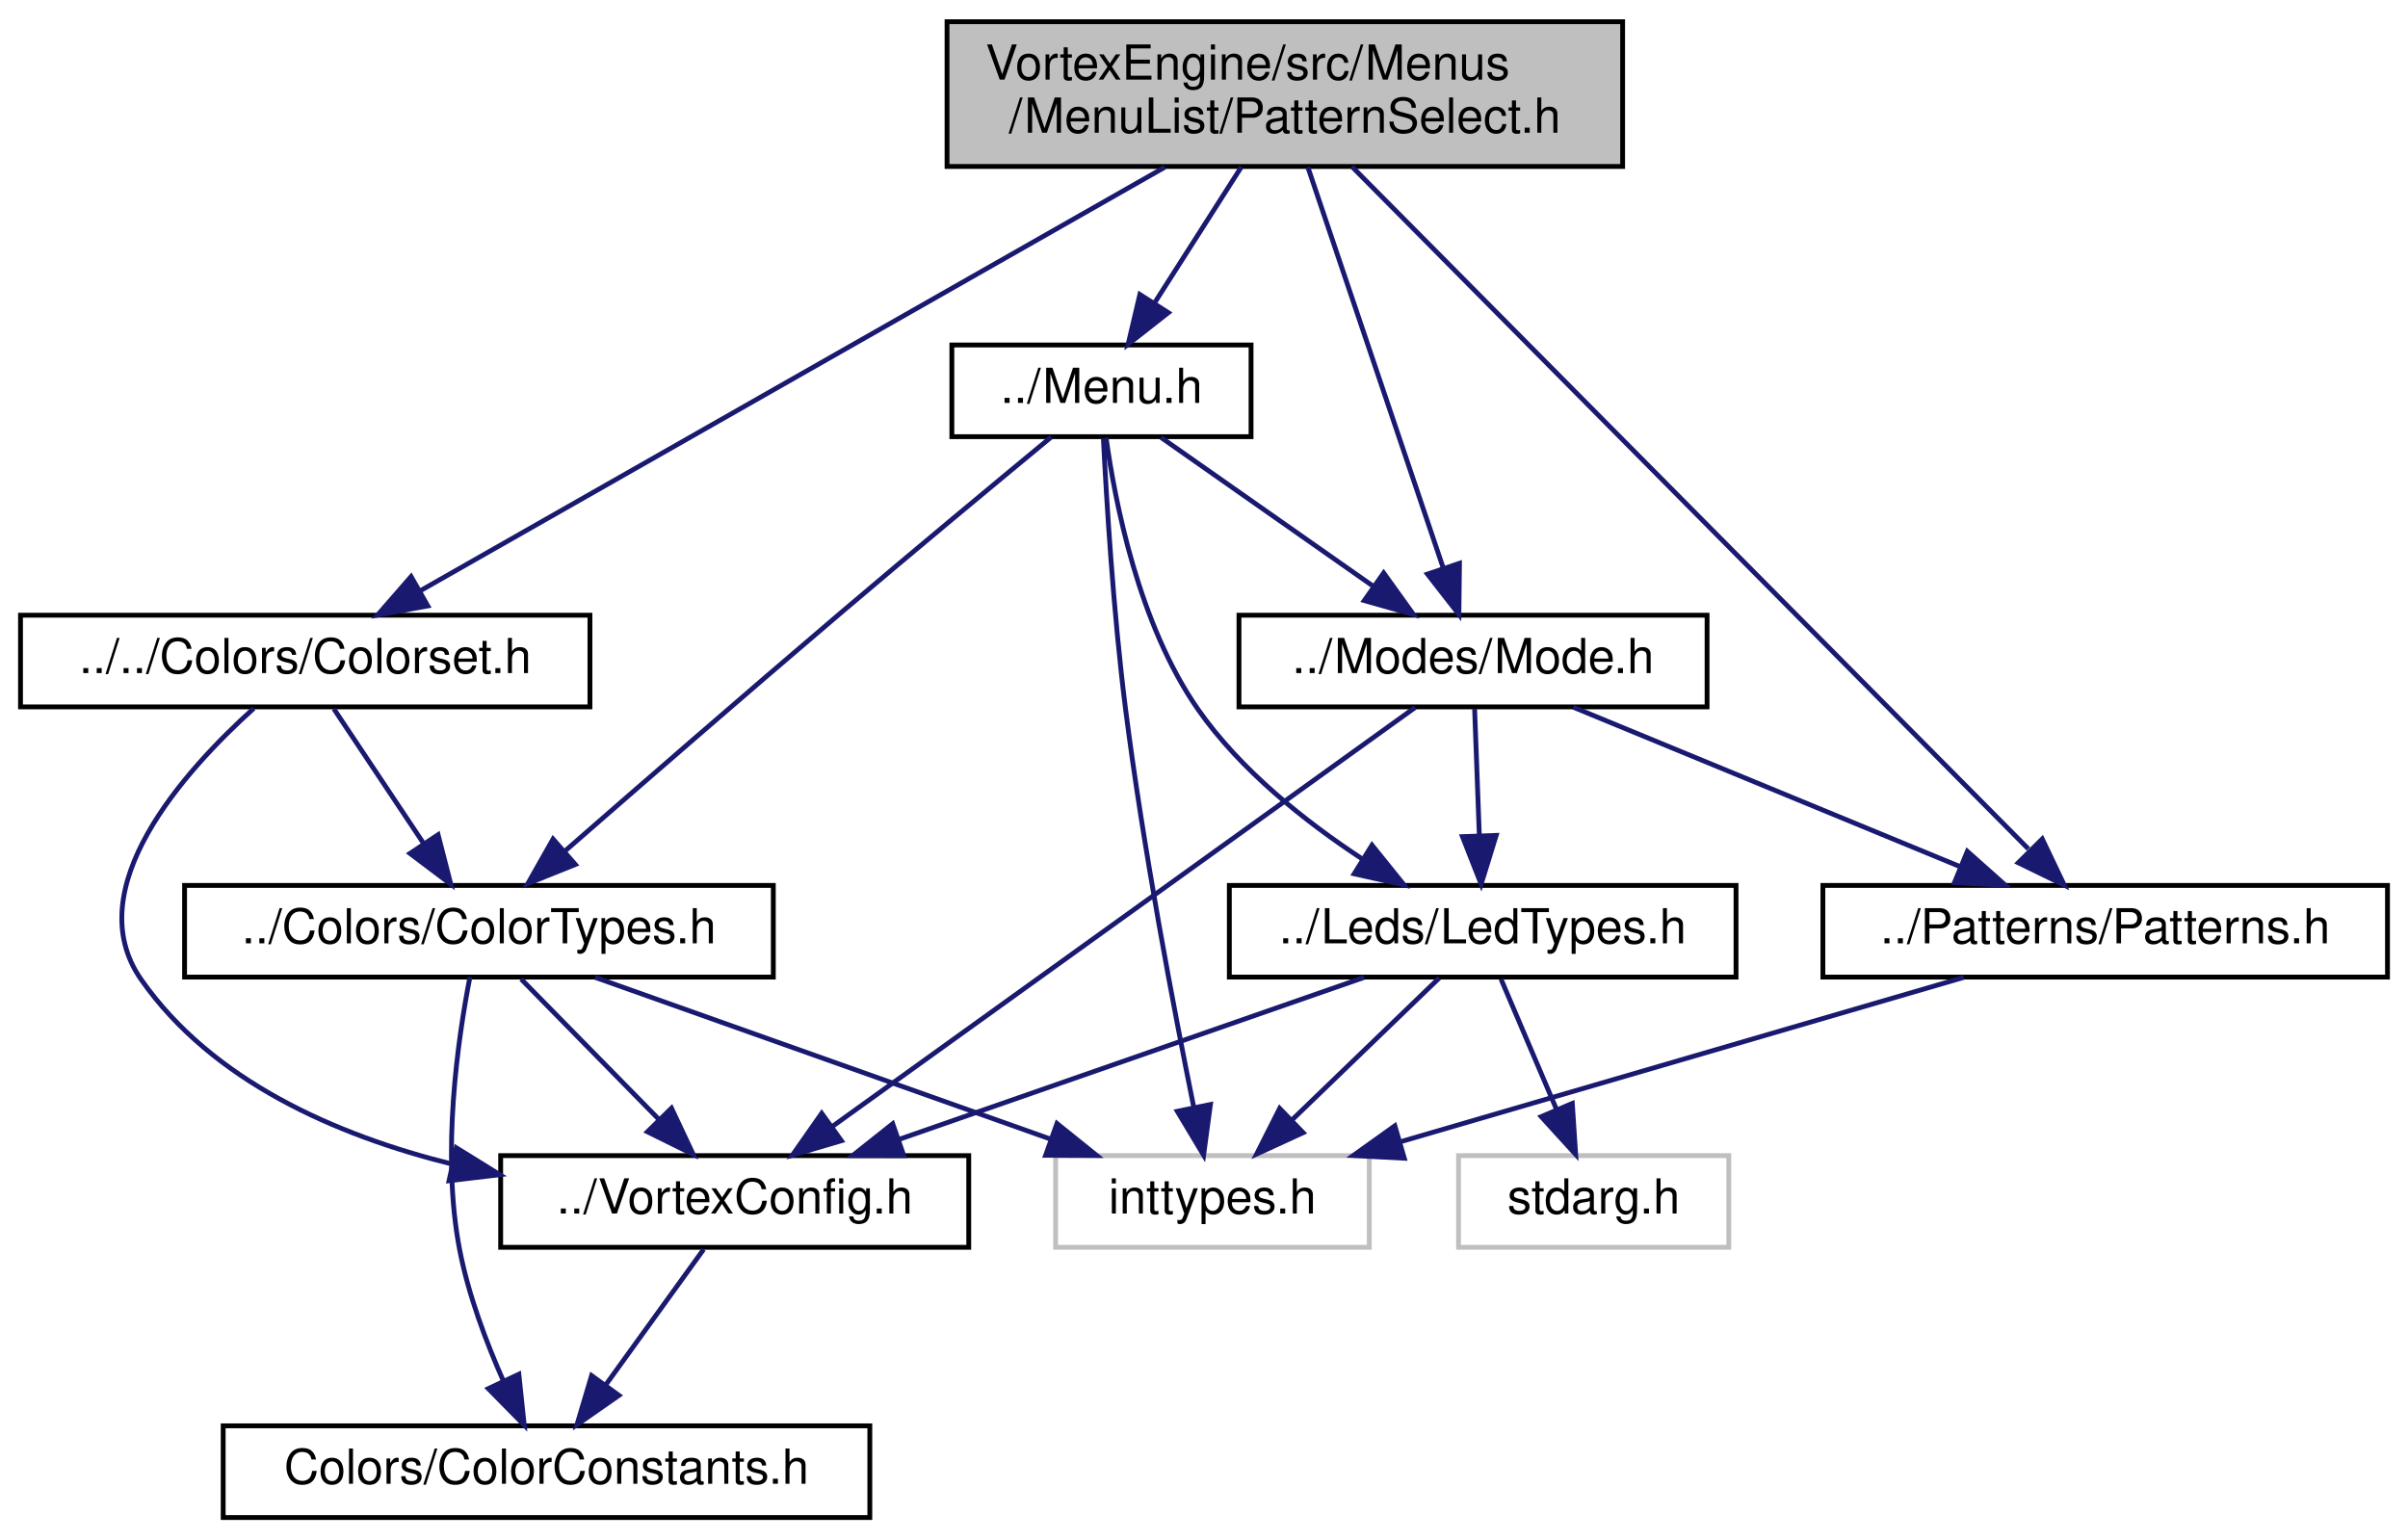
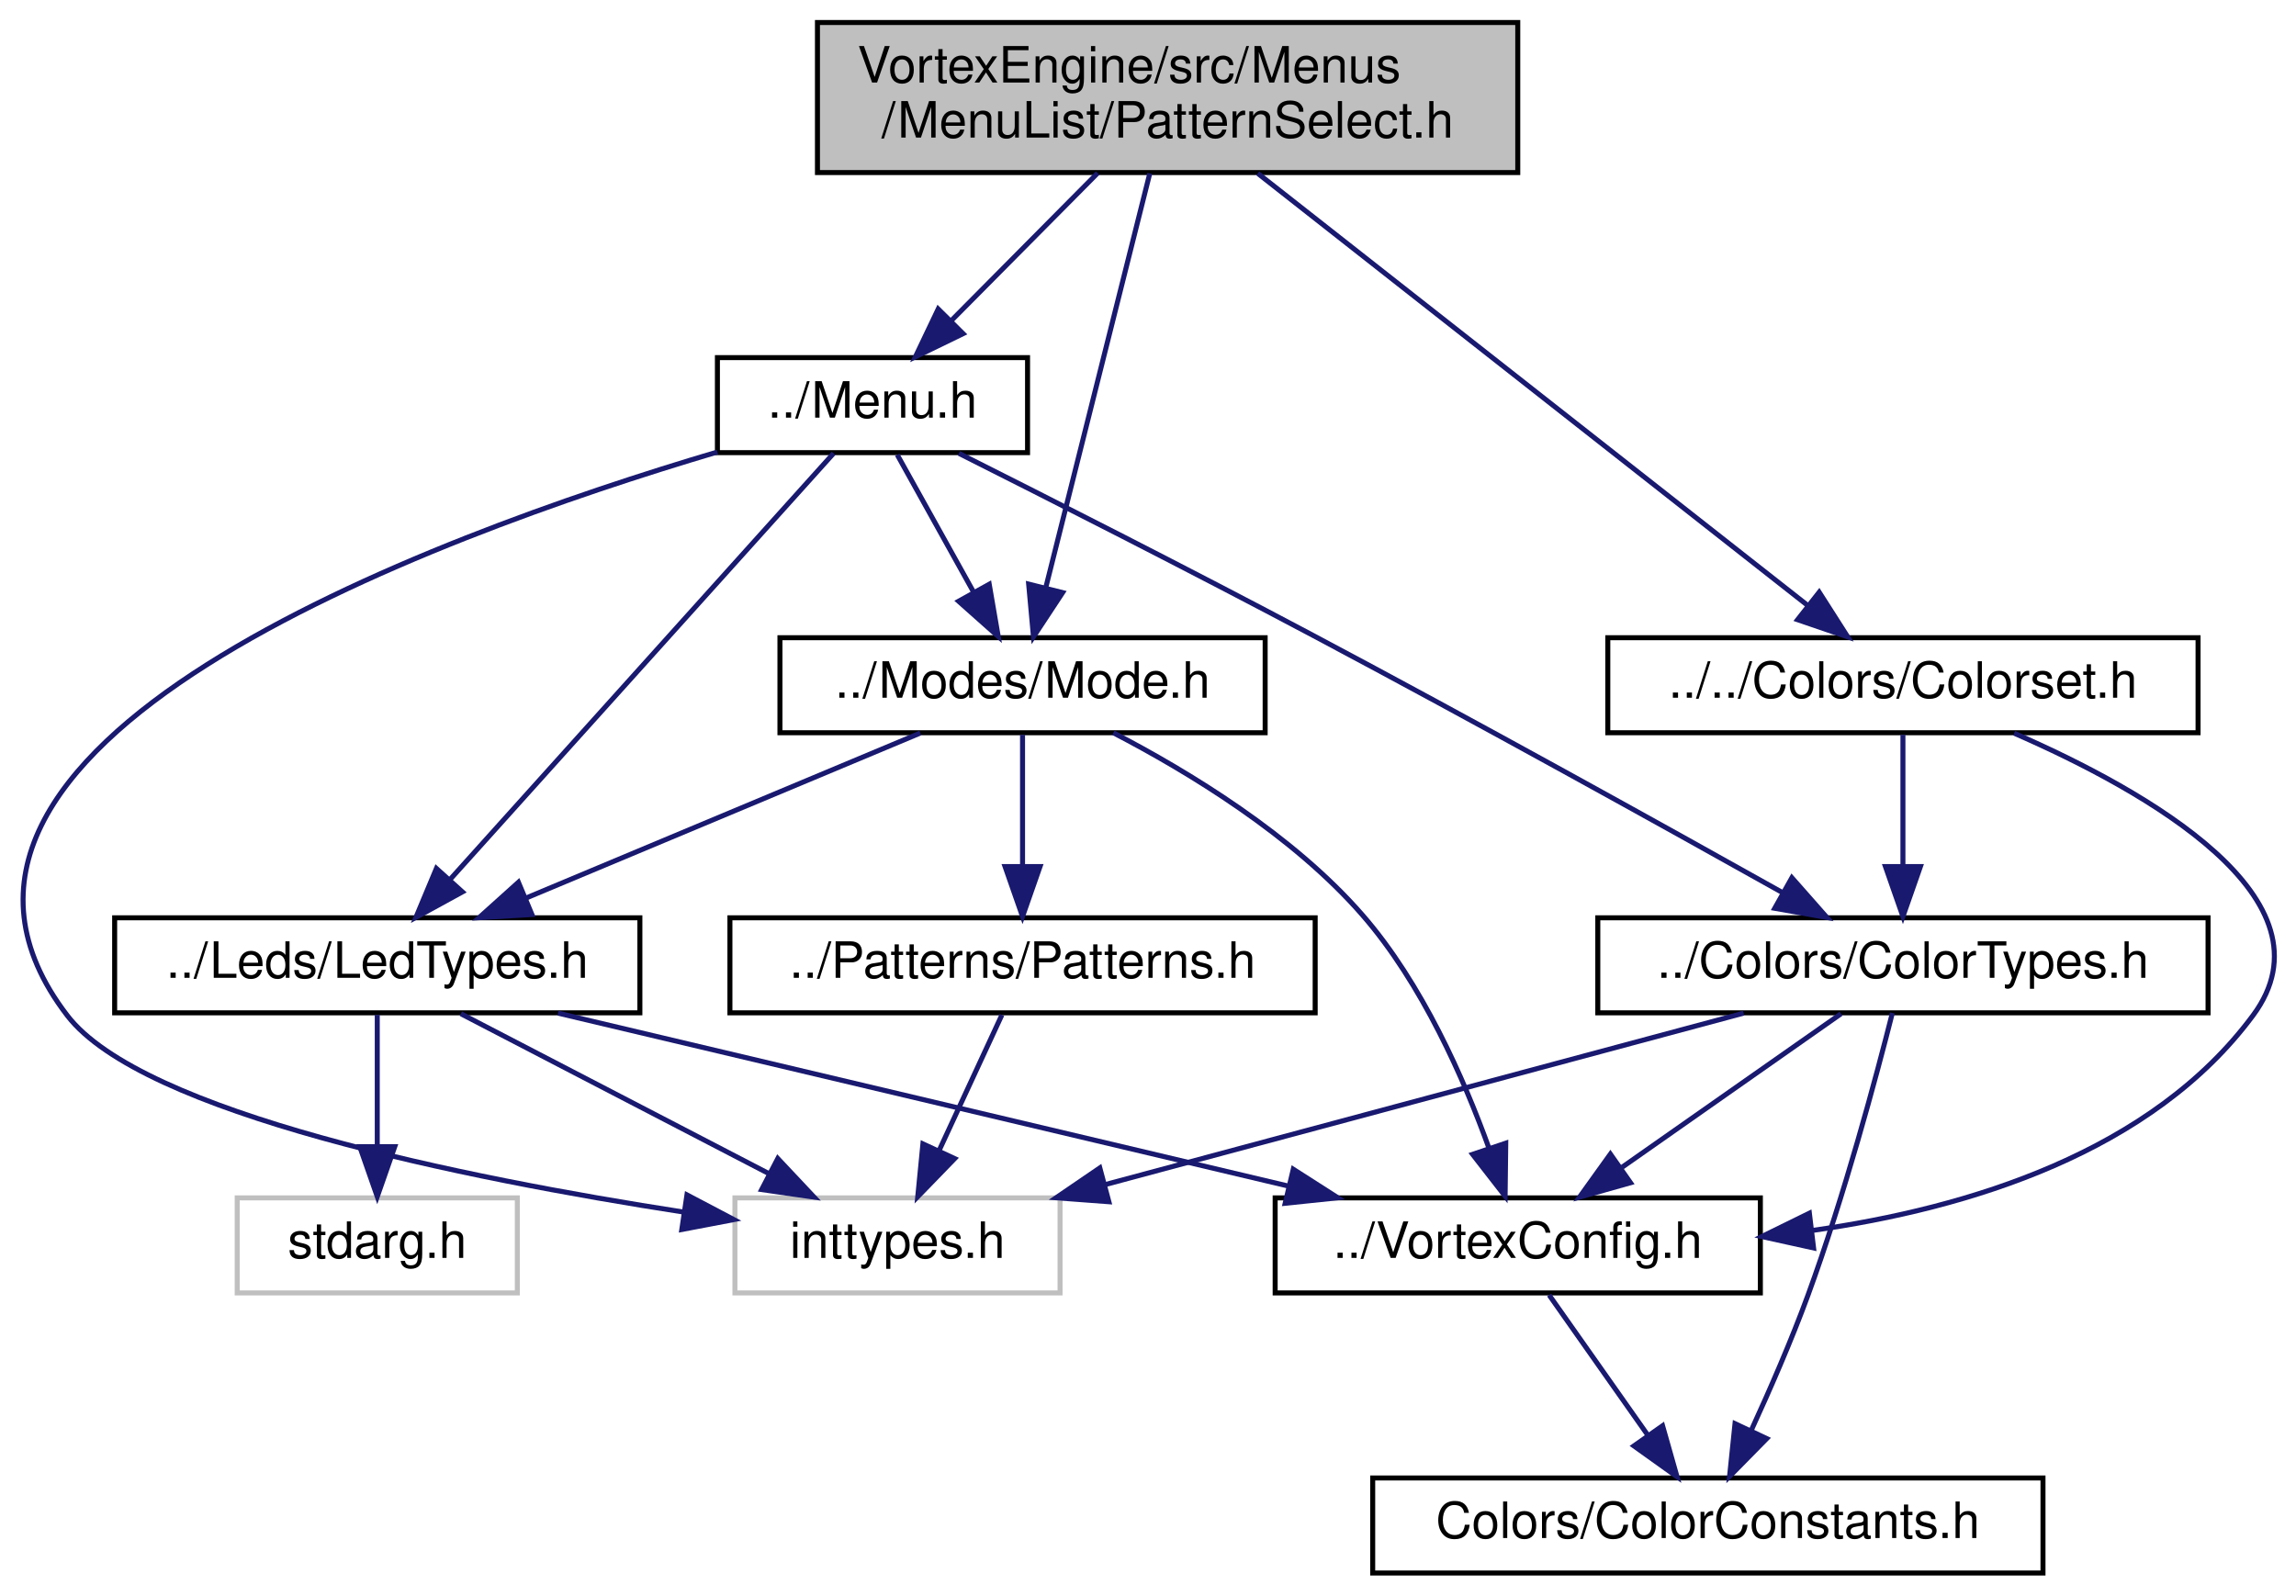
- <svg xmlns="http://www.w3.org/2000/svg" xmlns:xlink="http://www.w3.org/1999/xlink" width="499pt" height="319pt" viewBox="0.00 0.00 498.50 319.00">
+ <svg xmlns="http://www.w3.org/2000/svg" xmlns:xlink="http://www.w3.org/1999/xlink" width="459pt" height="319pt" viewBox="0.00 0.00 458.82 319.00">
  <g id="graph0" class="graph" transform="scale(1 1) rotate(0) translate(4 315)">
    <g id="node1" class="node">
      <g id="a_node1">
        <a xlink:title=" ">
-           <polygon fill="#bfbfbf" stroke="black" points="192,-280.5 192,-310.5 332,-310.5 332,-280.5 192,-280.5" />
-           <text text-anchor="start" x="200" y="-298.5" font-family="Helvetica,sans-Serif" font-size="10.00">VortexEngine/src/Menus</text>
-           <text text-anchor="middle" x="262" y="-287.5" font-family="Helvetica,sans-Serif" font-size="10.00">/MenuList/PatternSelect.h</text>
+           <polygon fill="#bfbfbf" stroke="black" points="159.33,-280.5 159.33,-310.5 299.33,-310.5 299.33,-280.5 159.33,-280.5" />
+           <text text-anchor="start" x="167.33" y="-298.5" font-family="Helvetica,sans-Serif" font-size="10.00">VortexEngine/src/Menus</text>
+           <text text-anchor="middle" x="229.33" y="-287.5" font-family="Helvetica,sans-Serif" font-size="10.00">/MenuList/PatternSelect.h</text>
        </a>
      </g>
    </g>
    <g id="node2" class="node">
      <g id="a_node2">
        <a xlink:href="Menu_8h.html" target="_top" xlink:title=" ">
-           <polygon fill="none" stroke="black" points="193,-224.5 193,-243.5 255,-243.5 255,-224.5 193,-224.5" />
-           <text text-anchor="middle" x="224" y="-231.5" font-family="Helvetica,sans-Serif" font-size="10.00">../Menu.h</text>
+           <polygon fill="none" stroke="black" points="139.33,-224.5 139.33,-243.5 201.33,-243.5 201.33,-224.5 139.33,-224.5" />
+           <text text-anchor="middle" x="170.33" y="-231.5" font-family="Helvetica,sans-Serif" font-size="10.00">../Menu.h</text>
        </a>
      </g>
    </g>
    <g id="edge1" class="edge">
-       <path fill="none" stroke="midnightblue" d="M252.99,-280.4C247.59,-271.93 240.67,-261.1 234.95,-252.14" />
-       <polygon fill="midnightblue" stroke="midnightblue" points="237.86,-250.2 229.53,-243.66 231.96,-253.97 237.86,-250.2" />
+       <path fill="none" stroke="midnightblue" d="M215.35,-280.4C206.6,-271.58 195.3,-260.18 186.21,-251.02" />
+       <polygon fill="midnightblue" stroke="midnightblue" points="188.44,-248.29 178.91,-243.66 183.47,-253.22 188.44,-248.29" />
    </g>
    <g id="node9" class="node">
      <g id="a_node9">
        <a xlink:href="Mode_8h.html" target="_top" xlink:title=" ">
-           <polygon fill="none" stroke="black" points="252.5,-168.5 252.5,-187.5 349.5,-187.5 349.5,-168.5 252.5,-168.5" />
-           <text text-anchor="middle" x="301" y="-175.5" font-family="Helvetica,sans-Serif" font-size="10.00">../Modes/Mode.h</text>
+           <polygon fill="none" stroke="black" points="151.83,-168.5 151.83,-187.5 248.83,-187.5 248.83,-168.5 151.83,-168.5" />
+           <text text-anchor="middle" x="200.33" y="-175.5" font-family="Helvetica,sans-Serif" font-size="10.00">../Modes/Mode.h</text>
        </a>
      </g>
    </g>
-     <g id="edge21" class="edge">
-       <path fill="none" stroke="midnightblue" d="M266.78,-280.34C273.84,-259.43 287.05,-220.31 294.83,-197.27" />
-       <polygon fill="midnightblue" stroke="midnightblue" points="298.19,-198.26 298.07,-187.67 291.56,-196.02 298.19,-198.26" />
+     <g id="edge20" class="edge">
+       <path fill="none" stroke="midnightblue" d="M225.77,-280.34C220.55,-259.53 210.79,-220.66 204.99,-197.58" />
+       <polygon fill="midnightblue" stroke="midnightblue" points="208.34,-196.52 202.51,-187.67 201.55,-198.22 208.34,-196.52" />
+     </g>
+     <g id="node11" class="node">
+       <g id="a_node11">
+         <a xlink:href="Colorset_8h.html" target="_top" xlink:title=" ">
+           <polygon fill="none" stroke="black" points="317.33,-168.5 317.33,-187.5 435.33,-187.5 435.33,-168.5 317.33,-168.5" />
+           <text text-anchor="middle" x="376.33" y="-175.5" font-family="Helvetica,sans-Serif" font-size="10.00">../../Colors/Colorset.h</text>
+         </a>
+       </g>
+     </g>
+     <g id="edge17" class="edge">
+       <path fill="none" stroke="midnightblue" d="M247.35,-280.34C275.28,-258.39 328.77,-216.37 357.3,-193.95" />
+       <polygon fill="midnightblue" stroke="midnightblue" points="359.59,-196.6 365.29,-187.67 355.27,-191.1 359.59,-196.6" />
+     </g>
+     <g id="node3" class="node">
+       <g id="a_node3">
+         <a xlink:title=" ">
+           <polygon fill="none" stroke="#bfbfbf" points="142.83,-56.5 142.83,-75.5 207.83,-75.5 207.83,-56.5 142.83,-56.5" />
+           <text text-anchor="middle" x="175.33" y="-63.5" font-family="Helvetica,sans-Serif" font-size="10.00">inttypes.h</text>
+         </a>
+       </g>
+     </g>
+     <g id="edge2" class="edge">
+       <path fill="none" stroke="midnightblue" d="M139.32,-224.63C81.82,-207.58 -31.89,-165.88 9.33,-112 24.27,-92.47 88.67,-79.45 132.73,-72.64" />
+       <polygon fill="midnightblue" stroke="midnightblue" points="133.24,-76.1 142.62,-71.16 132.21,-69.18 133.24,-76.1" />
+     </g>
+     <g id="node4" class="node">
+       <g id="a_node4">
+         <a xlink:href="ColorTypes_8h.html" target="_top" xlink:title=" ">
+           <polygon fill="none" stroke="black" points="315.33,-112.5 315.33,-131.5 437.33,-131.5 437.33,-112.5 315.33,-112.5" />
+           <text text-anchor="middle" x="376.33" y="-119.5" font-family="Helvetica,sans-Serif" font-size="10.00">../Colors/ColorTypes.h</text>
+         </a>
+       </g>
+     </g>
+     <g id="edge3" class="edge">
+       <path fill="none" stroke="midnightblue" d="M187.61,-224.36C205.41,-215.41 233.93,-200.96 258.33,-188 291.01,-170.65 328.36,-149.92 352.13,-136.61" />
+       <polygon fill="midnightblue" stroke="midnightblue" points="354.13,-139.51 361.14,-131.56 350.7,-133.4 354.13,-139.51" />
+     </g>
+     <g id="node7" class="node">
+       <g id="a_node7">
+         <a xlink:href="LedTypes_8h.html" target="_top" xlink:title=" ">
+           <polygon fill="none" stroke="black" points="18.83,-112.5 18.83,-131.5 123.83,-131.5 123.83,-112.5 18.83,-112.5" />
+           <text text-anchor="middle" x="71.33" y="-119.5" font-family="Helvetica,sans-Serif" font-size="10.00">../Leds/LedTypes.h</text>
+         </a>
+       </g>
+     </g>
+     <g id="edge8" class="edge">
+       <path fill="none" stroke="midnightblue" d="M162.56,-224.37C146.01,-205.97 107.03,-162.67 85.78,-139.05" />
+       <polygon fill="midnightblue" stroke="midnightblue" points="88.35,-136.68 79.06,-131.59 83.15,-141.37 88.35,-136.68" />
+     </g>
+     <g id="edge12" class="edge">
+       <path fill="none" stroke="midnightblue" d="M175.28,-224.08C179.43,-216.61 185.48,-205.72 190.6,-196.52" />
+       <polygon fill="midnightblue" stroke="midnightblue" points="193.67,-198.19 195.47,-187.75 187.55,-194.79 193.67,-198.19" />
+     </g>
+     <g id="edge4" class="edge">
+       <path fill="none" stroke="midnightblue" d="M344.48,-112.44C309.93,-103.16 254.65,-88.31 216.75,-78.13" />
+       <polygon fill="midnightblue" stroke="midnightblue" points="217.59,-74.73 207.03,-75.52 215.78,-81.49 217.59,-74.73" />
+     </g>
+     <g id="node5" class="node">
+       <g id="a_node5">
+         <a xlink:href="VortexConfig_8h.html" target="_top" xlink:title=" ">
+           <polygon fill="none" stroke="black" points="250.83,-56.5 250.83,-75.5 347.83,-75.5 347.83,-56.5 250.83,-56.5" />
+           <text text-anchor="middle" x="299.33" y="-63.5" font-family="Helvetica,sans-Serif" font-size="10.00">../VortexConfig.h</text>
+         </a>
+       </g>
+     </g>
+     <g id="edge5" class="edge">
+       <path fill="none" stroke="midnightblue" d="M363.96,-112.32C352.17,-104.06 334.2,-91.45 320.19,-81.63" />
+       <polygon fill="midnightblue" stroke="midnightblue" points="321.87,-78.53 311.67,-75.65 317.85,-84.26 321.87,-78.53" />
+     </g>
+     <g id="node6" class="node">
+       <g id="a_node6">
+         <a xlink:href="ColorConstants_8h.html" target="_top" xlink:title=" ">
+           <polygon fill="none" stroke="black" points="270.33,-0.5 270.33,-19.5 404.33,-19.5 404.33,-0.5 270.33,-0.5" />
+           <text text-anchor="middle" x="337.33" y="-7.5" font-family="Helvetica,sans-Serif" font-size="10.00">Colors/ColorConstants.h</text>
+         </a>
+       </g>
+     </g>
+     <g id="edge7" class="edge">
+       <path fill="none" stroke="midnightblue" d="M374.22,-112.47C371.05,-99.93 364.61,-75.87 357.33,-56 354.02,-46.97 349.76,-37.19 346.02,-29.05" />
+       <polygon fill="midnightblue" stroke="midnightblue" points="349.1,-27.38 341.67,-19.82 342.76,-30.36 349.1,-27.38" />
+     </g>
+     <g id="edge6" class="edge">
+       <path fill="none" stroke="midnightblue" d="M305.6,-56.08C310.97,-48.46 318.85,-37.26 325.41,-27.94" />
+       <polygon fill="midnightblue" stroke="midnightblue" points="328.28,-29.94 331.17,-19.75 322.55,-25.91 328.28,-29.94" />
+     </g>
+     <g id="edge9" class="edge">
+       <path fill="none" stroke="midnightblue" d="M88.04,-112.32C104.64,-103.7 130.33,-90.36 149.55,-80.39" />
+       <polygon fill="midnightblue" stroke="midnightblue" points="151.4,-83.37 158.66,-75.65 148.17,-77.16 151.4,-83.37" />
+     </g>
+     <g id="edge11" class="edge">
+       <path fill="none" stroke="midnightblue" d="M107.46,-112.44C146.98,-103.08 210.43,-88.06 253.44,-77.87" />
+       <polygon fill="midnightblue" stroke="midnightblue" points="254.45,-81.23 263.37,-75.52 252.83,-74.42 254.45,-81.23" />
+     </g>
+     <g id="node8" class="node">
+       <g id="a_node8">
+         <a xlink:title=" ">
+           <polygon fill="none" stroke="#bfbfbf" points="43.33,-56.5 43.33,-75.5 99.33,-75.5 99.33,-56.5 43.33,-56.5" />
+           <text text-anchor="middle" x="71.33" y="-63.5" font-family="Helvetica,sans-Serif" font-size="10.00">stdarg.h</text>
+         </a>
+       </g>
+     </g>
+     <g id="edge10" class="edge">
+       <path fill="none" stroke="midnightblue" d="M71.33,-112.08C71.33,-105.01 71.33,-94.86 71.33,-85.99" />
+       <polygon fill="midnightblue" stroke="midnightblue" points="74.83,-85.75 71.33,-75.75 67.83,-85.75 74.83,-85.75" />
+     </g>
+     <g id="edge16" class="edge">
+       <path fill="none" stroke="midnightblue" d="M218.48,-168.49C233.45,-160.72 254.4,-148.03 268.33,-132 280.23,-118.32 288.59,-99.27 293.61,-85.34" />
+       <polygon fill="midnightblue" stroke="midnightblue" points="296.93,-86.44 296.8,-75.85 290.3,-84.21 296.93,-86.44" />
+     </g>
+     <g id="edge13" class="edge">
+       <path fill="none" stroke="midnightblue" d="M179.89,-168.44C158.66,-159.56 125.23,-145.56 101.07,-135.45" />
+       <polygon fill="midnightblue" stroke="midnightblue" points="102.25,-132.15 91.67,-131.52 99.55,-138.61 102.25,-132.15" />
    </g>
    <g id="node10" class="node">
      <g id="a_node10">
        <a xlink:href="Patterns_8h.html" target="_top" xlink:title=" ">
-           <polygon fill="none" stroke="black" points="373.5,-112.5 373.5,-131.5 490.5,-131.5 490.5,-112.5 373.5,-112.5" />
-           <text text-anchor="middle" x="432" y="-119.5" font-family="Helvetica,sans-Serif" font-size="10.00">../Patterns/Patterns.h</text>
+           <polygon fill="none" stroke="black" points="141.83,-112.5 141.83,-131.5 258.83,-131.5 258.83,-112.5 141.83,-112.5" />
+           <text text-anchor="middle" x="200.33" y="-119.5" font-family="Helvetica,sans-Serif" font-size="10.00">../Patterns/Patterns.h</text>
        </a>
      </g>
    </g>
-     <g id="edge20" class="edge">
-       <path fill="none" stroke="midnightblue" d="M275.91,-280.47C307.2,-248.9 382.96,-172.47 416.07,-139.07" />
-       <polygon fill="midnightblue" stroke="midnightblue" points="418.96,-141.13 423.52,-131.56 413.99,-136.2 418.96,-141.13" />
-     </g>
-     <g id="node11" class="node">
-       <g id="a_node11">
-         <a xlink:href="Colorset_8h.html" target="_top" xlink:title=" ">
-           <polygon fill="none" stroke="black" points="0,-168.5 0,-187.5 118,-187.5 118,-168.5 0,-168.5" />
-           <text text-anchor="middle" x="59" y="-175.5" font-family="Helvetica,sans-Serif" font-size="10.00">../../Colors/Colorset.h</text>
-         </a>
-       </g>
-     </g>
-     <g id="edge17" class="edge">
-       <path fill="none" stroke="midnightblue" d="M237.11,-280.34C197.77,-257.96 121.75,-214.7 82.99,-192.65" />
-       <polygon fill="midnightblue" stroke="midnightblue" points="84.4,-189.43 73.98,-187.52 80.94,-195.51 84.4,-189.43" />
-     </g>
-     <g id="node3" class="node">
-       <g id="a_node3">
-         <a xlink:title=" ">
-           <polygon fill="none" stroke="#bfbfbf" points="214.5,-56.5 214.5,-75.5 279.5,-75.5 279.5,-56.5 214.5,-56.5" />
-           <text text-anchor="middle" x="247" y="-63.5" font-family="Helvetica,sans-Serif" font-size="10.00">inttypes.h</text>
-         </a>
-       </g>
-     </g>
-     <g id="edge2" class="edge">
-       <path fill="none" stroke="midnightblue" d="M224.4,-224.14C225.03,-211.6 226.46,-187.98 229,-168 232.68,-139.06 239.02,-105.82 243.11,-85.62" />
-       <polygon fill="midnightblue" stroke="midnightblue" points="246.58,-86.1 245.17,-75.6 239.72,-84.69 246.58,-86.1" />
-     </g>
-     <g id="node4" class="node">
-       <g id="a_node4">
-         <a xlink:href="ColorTypes_8h.html" target="_top" xlink:title=" ">
-           <polygon fill="none" stroke="black" points="34,-112.5 34,-131.5 156,-131.5 156,-112.5 34,-112.5" />
-           <text text-anchor="middle" x="95" y="-119.5" font-family="Helvetica,sans-Serif" font-size="10.00">../Colors/ColorTypes.h</text>
-         </a>
-       </g>
-     </g>
-     <g id="edge3" class="edge">
-       <path fill="none" stroke="midnightblue" d="M213.6,-224.43C202.69,-215.42 185.06,-200.8 170,-188 150.28,-171.24 127.89,-151.77 112.74,-138.55" />
-       <polygon fill="midnightblue" stroke="midnightblue" points="114.97,-135.84 105.14,-131.89 110.36,-141.11 114.97,-135.84" />
-     </g>
-     <g id="node7" class="node">
-       <g id="a_node7">
-         <a xlink:href="LedTypes_8h.html" target="_top" xlink:title=" ">
-           <polygon fill="none" stroke="black" points="250.5,-112.5 250.5,-131.5 355.5,-131.5 355.5,-112.5 250.5,-112.5" />
-           <text text-anchor="middle" x="303" y="-119.5" font-family="Helvetica,sans-Serif" font-size="10.00">../Leds/LedTypes.h</text>
-         </a>
-       </g>
-     </g>
-     <g id="edge8" class="edge">
-       <path fill="none" stroke="midnightblue" d="M224.97,-224.26C226.79,-211.04 231.71,-185.63 244,-168 252.81,-155.37 266.25,-144.72 278.08,-136.96" />
-       <polygon fill="midnightblue" stroke="midnightblue" points="280.06,-139.85 286.71,-131.6 276.37,-133.9 280.06,-139.85" />
-     </g>
-     <g id="edge12" class="edge">
-       <path fill="none" stroke="midnightblue" d="M236.37,-224.32C248.16,-216.06 266.13,-203.45 280.14,-193.63" />
-       <polygon fill="midnightblue" stroke="midnightblue" points="282.48,-196.26 288.66,-187.65 278.46,-190.53 282.48,-196.26" />
-     </g>
-     <g id="edge4" class="edge">
-       <path fill="none" stroke="midnightblue" d="M119.08,-112.44C144.54,-103.4 184.89,-89.06 213.46,-78.92" />
-       <polygon fill="midnightblue" stroke="midnightblue" points="214.78,-82.16 223.03,-75.52 212.43,-75.57 214.78,-82.16" />
-     </g>
-     <g id="node5" class="node">
-       <g id="a_node5">
-         <a xlink:href="VortexConfig_8h.html" target="_top" xlink:title=" ">
-           <polygon fill="none" stroke="black" points="99.5,-56.5 99.5,-75.5 196.5,-75.5 196.5,-56.5 99.5,-56.5" />
-           <text text-anchor="middle" x="148" y="-63.5" font-family="Helvetica,sans-Serif" font-size="10.00">../VortexConfig.h</text>
-         </a>
-       </g>
-     </g>
-     <g id="edge5" class="edge">
-       <path fill="none" stroke="midnightblue" d="M103.75,-112.08C111.47,-104.22 122.9,-92.57 132.22,-83.08" />
-       <polygon fill="midnightblue" stroke="midnightblue" points="134.9,-85.34 139.41,-75.75 129.91,-80.44 134.9,-85.34" />
-     </g>
-     <g id="node6" class="node">
-       <g id="a_node6">
-         <a xlink:href="ColorConstants_8h.html" target="_top" xlink:title=" ">
-           <polygon fill="none" stroke="black" points="42,-0.5 42,-19.5 176,-19.5 176,-0.5 42,-0.5" />
-           <text text-anchor="middle" x="109" y="-7.5" font-family="Helvetica,sans-Serif" font-size="10.00">Colors/ColorConstants.h</text>
-         </a>
-       </g>
-     </g>
-     <g id="edge7" class="edge">
-       <path fill="none" stroke="midnightblue" d="M93.13,-112.5C90.69,-100 87.15,-75.98 91,-56 92.79,-46.7 96.48,-36.89 100.06,-28.8" />
-       <polygon fill="midnightblue" stroke="midnightblue" points="103.27,-30.2 104.38,-19.66 96.94,-27.21 103.27,-30.2" />
-     </g>
-     <g id="edge6" class="edge">
-       <path fill="none" stroke="midnightblue" d="M141.56,-56.08C136.05,-48.46 127.97,-37.26 121.24,-27.94" />
-       <polygon fill="midnightblue" stroke="midnightblue" points="124.01,-25.81 115.32,-19.75 118.34,-29.91 124.01,-25.81" />
-     </g>
-     <g id="edge9" class="edge">
-       <path fill="none" stroke="midnightblue" d="M294,-112.32C285.81,-104.42 273.49,-92.55 263.53,-82.94" />
-       <polygon fill="midnightblue" stroke="midnightblue" points="265.79,-80.26 256.16,-75.83 260.93,-85.29 265.79,-80.26" />
-     </g>
-     <g id="edge11" class="edge">
-       <path fill="none" stroke="midnightblue" d="M278.44,-112.44C252.48,-103.4 211.33,-89.06 182.2,-78.92" />
-       <polygon fill="midnightblue" stroke="midnightblue" points="183.04,-75.5 172.45,-75.52 180.74,-82.11 183.04,-75.5" />
-     </g>
-     <g id="node8" class="node">
-       <g id="a_node8">
-         <a xlink:title=" ">
-           <polygon fill="none" stroke="#bfbfbf" points="298,-56.5 298,-75.5 354,-75.5 354,-56.5 298,-56.5" />
-           <text text-anchor="middle" x="326" y="-63.5" font-family="Helvetica,sans-Serif" font-size="10.00">stdarg.h</text>
-         </a>
-       </g>
-     </g>
-     <g id="edge10" class="edge">
-       <path fill="none" stroke="midnightblue" d="M306.8,-112.08C309.91,-104.77 314.42,-94.18 318.29,-85.1" />
-       <polygon fill="midnightblue" stroke="midnightblue" points="321.57,-86.32 322.27,-75.75 315.13,-83.58 321.57,-86.32" />
-     </g>
-     <g id="edge16" class="edge">
-       <path fill="none" stroke="midnightblue" d="M288.99,-168.37C262.85,-149.57 200.53,-104.77 168.21,-81.53" />
-       <polygon fill="midnightblue" stroke="midnightblue" points="170.11,-78.59 159.95,-75.59 166.03,-84.27 170.11,-78.59" />
-     </g>
-     <g id="edge13" class="edge">
-       <path fill="none" stroke="midnightblue" d="M301.33,-168.08C301.59,-161.01 301.97,-150.86 302.3,-141.99" />
-       <polygon fill="midnightblue" stroke="midnightblue" points="305.8,-141.87 302.68,-131.75 298.81,-141.61 305.8,-141.87" />
-     </g>
    <g id="edge14" class="edge">
-       <path fill="none" stroke="midnightblue" d="M321.76,-168.44C343.32,-159.56 377.26,-145.56 401.79,-135.45" />
-       <polygon fill="midnightblue" stroke="midnightblue" points="403.43,-138.56 411.34,-131.52 400.76,-132.09 403.43,-138.56" />
+       <path fill="none" stroke="midnightblue" d="M200.33,-168.08C200.33,-161.01 200.33,-150.86 200.33,-141.99" />
+       <polygon fill="midnightblue" stroke="midnightblue" points="203.83,-141.75 200.33,-131.75 196.83,-141.75 203.83,-141.75" />
    </g>
    <g id="edge15" class="edge">
-       <path fill="none" stroke="midnightblue" d="M402.69,-112.44C371.16,-103.24 320.87,-88.56 286.01,-78.39" />
-       <polygon fill="midnightblue" stroke="midnightblue" points="286.76,-74.96 276.18,-75.52 284.8,-81.68 286.76,-74.96" />
+       <path fill="none" stroke="midnightblue" d="M196.2,-112.08C192.81,-104.77 187.91,-94.18 183.71,-85.1" />
+       <polygon fill="midnightblue" stroke="midnightblue" points="186.76,-83.36 179.38,-75.75 180.41,-86.3 186.76,-83.36" />
    </g>
    <g id="edge18" class="edge">
-       <path fill="none" stroke="midnightblue" d="M64.94,-168.08C69.98,-160.53 77.34,-149.49 83.51,-140.23" />
-       <polygon fill="midnightblue" stroke="midnightblue" points="86.53,-142.01 89.17,-131.75 80.71,-138.13 86.53,-142.01" />
+       <path fill="none" stroke="midnightblue" d="M376.33,-168.08C376.33,-161.01 376.33,-150.86 376.33,-141.99" />
+       <polygon fill="midnightblue" stroke="midnightblue" points="379.83,-141.75 376.33,-131.75 372.83,-141.75 379.83,-141.75" />
    </g>
    <g id="edge19" class="edge">
-       <path fill="none" stroke="midnightblue" d="M48.32,-168.18C34.01,-155.29 11.87,-130.79 25,-112 39.71,-90.95 65.38,-79.72 89.48,-73.73" />
-       <polygon fill="midnightblue" stroke="midnightblue" points="90.31,-77.13 99.32,-71.55 88.8,-70.3 90.31,-77.13" />
+       <path fill="none" stroke="midnightblue" d="M398.56,-168.41C424.98,-156.89 463.49,-135.2 446.33,-112 426.13,-84.7 389.7,-73.42 358.16,-68.98" />
+       <polygon fill="midnightblue" stroke="midnightblue" points="358.47,-65.49 348.12,-67.77 357.63,-72.44 358.47,-65.49" />
    </g>
  </g>
</svg>
